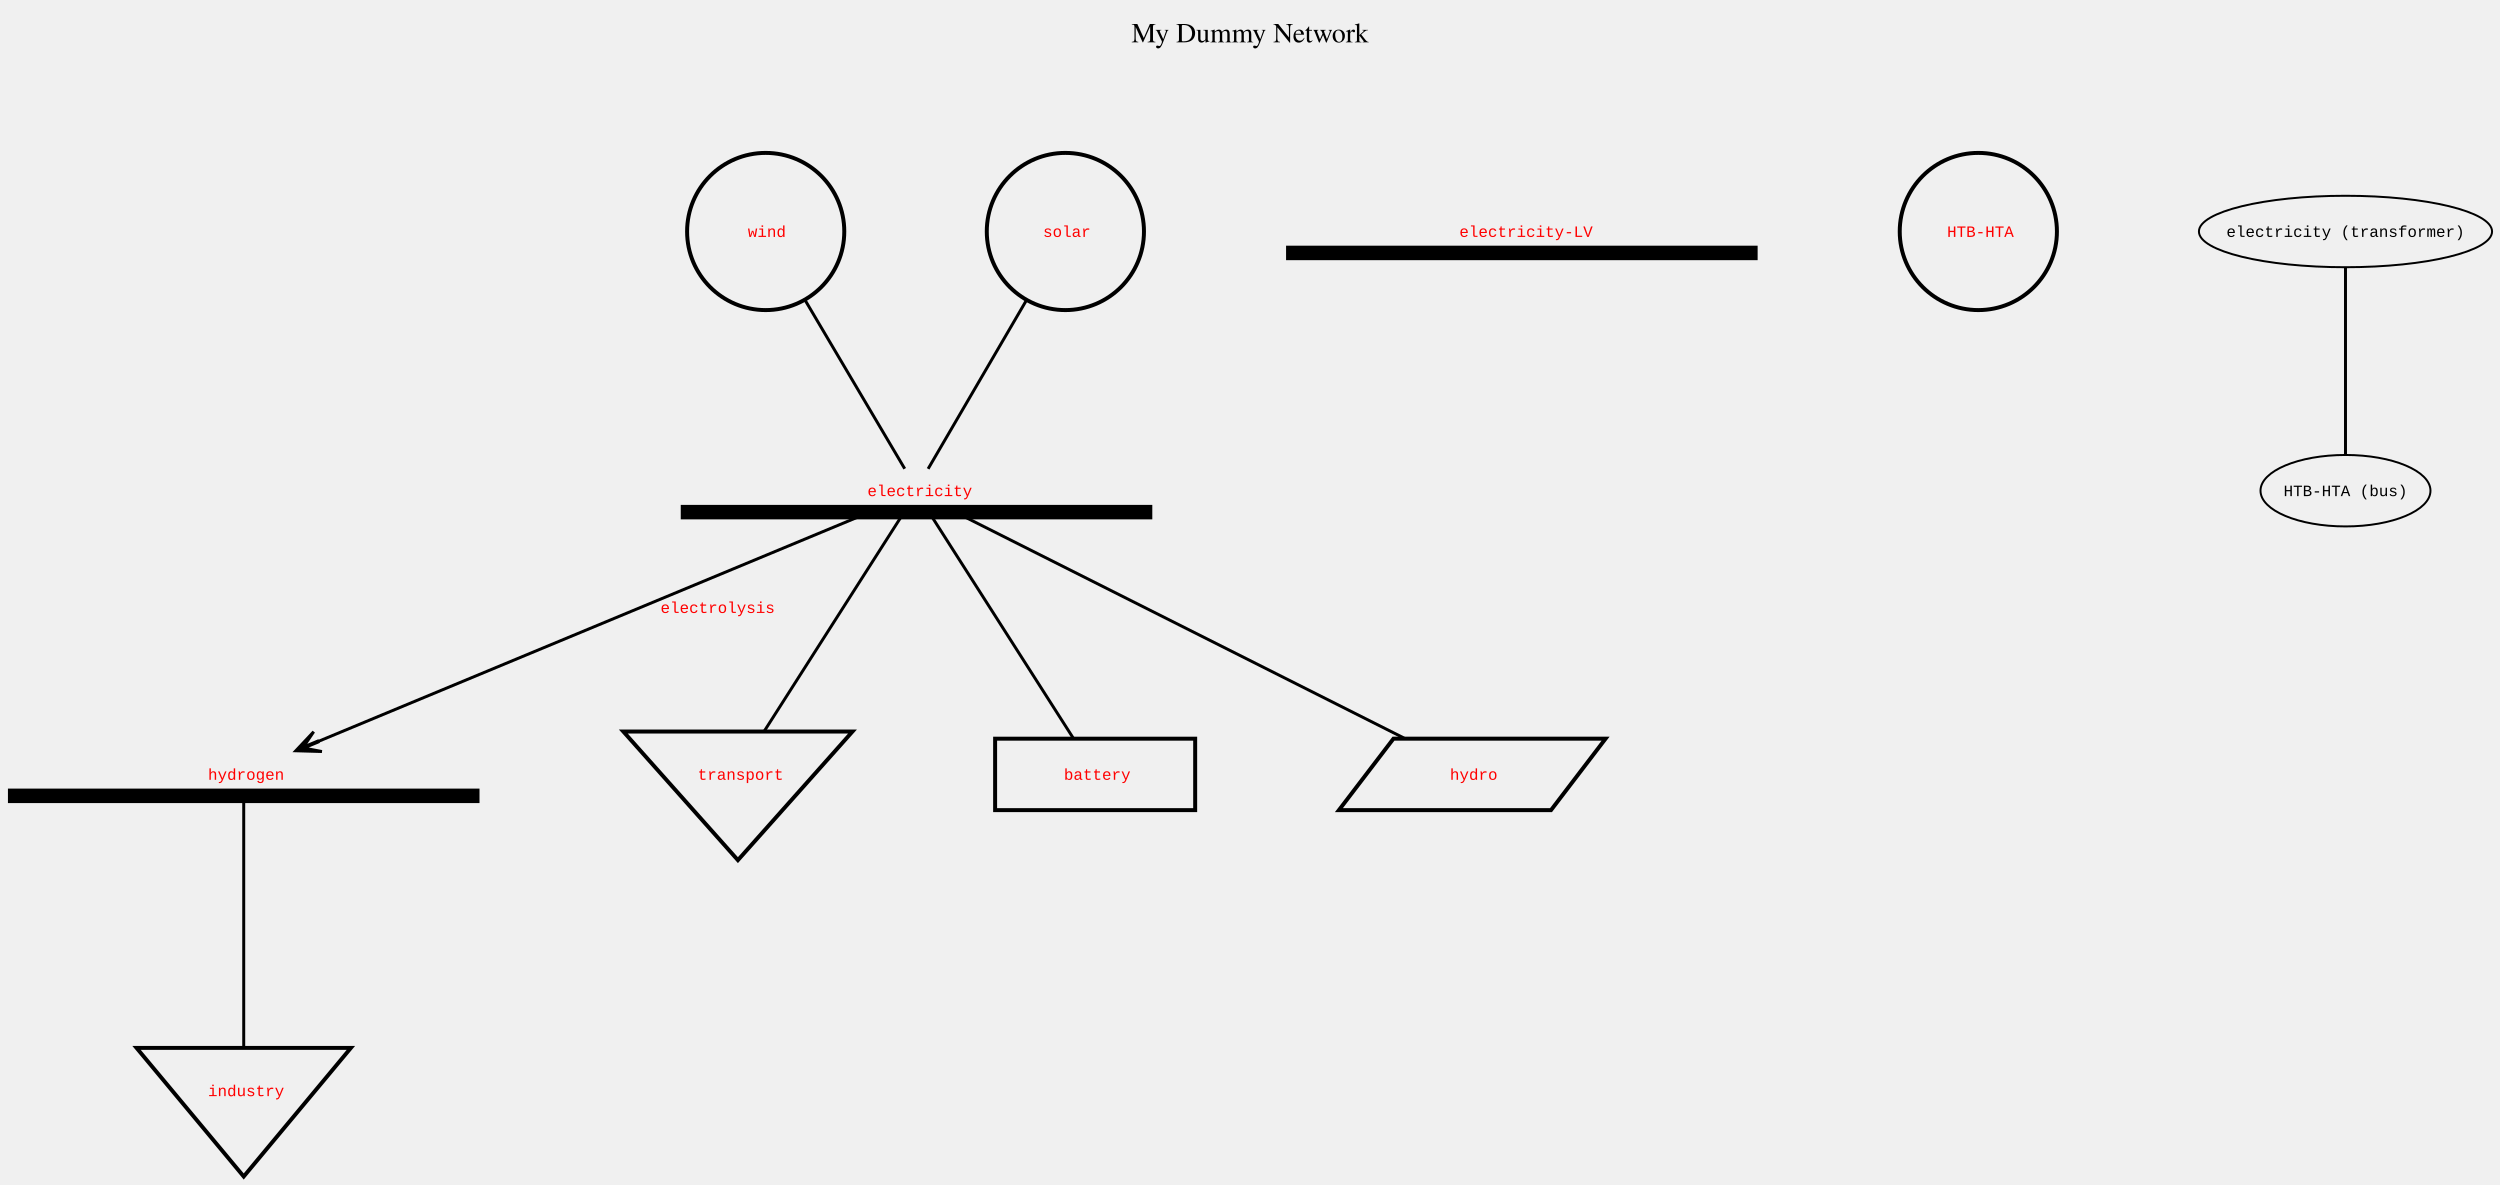
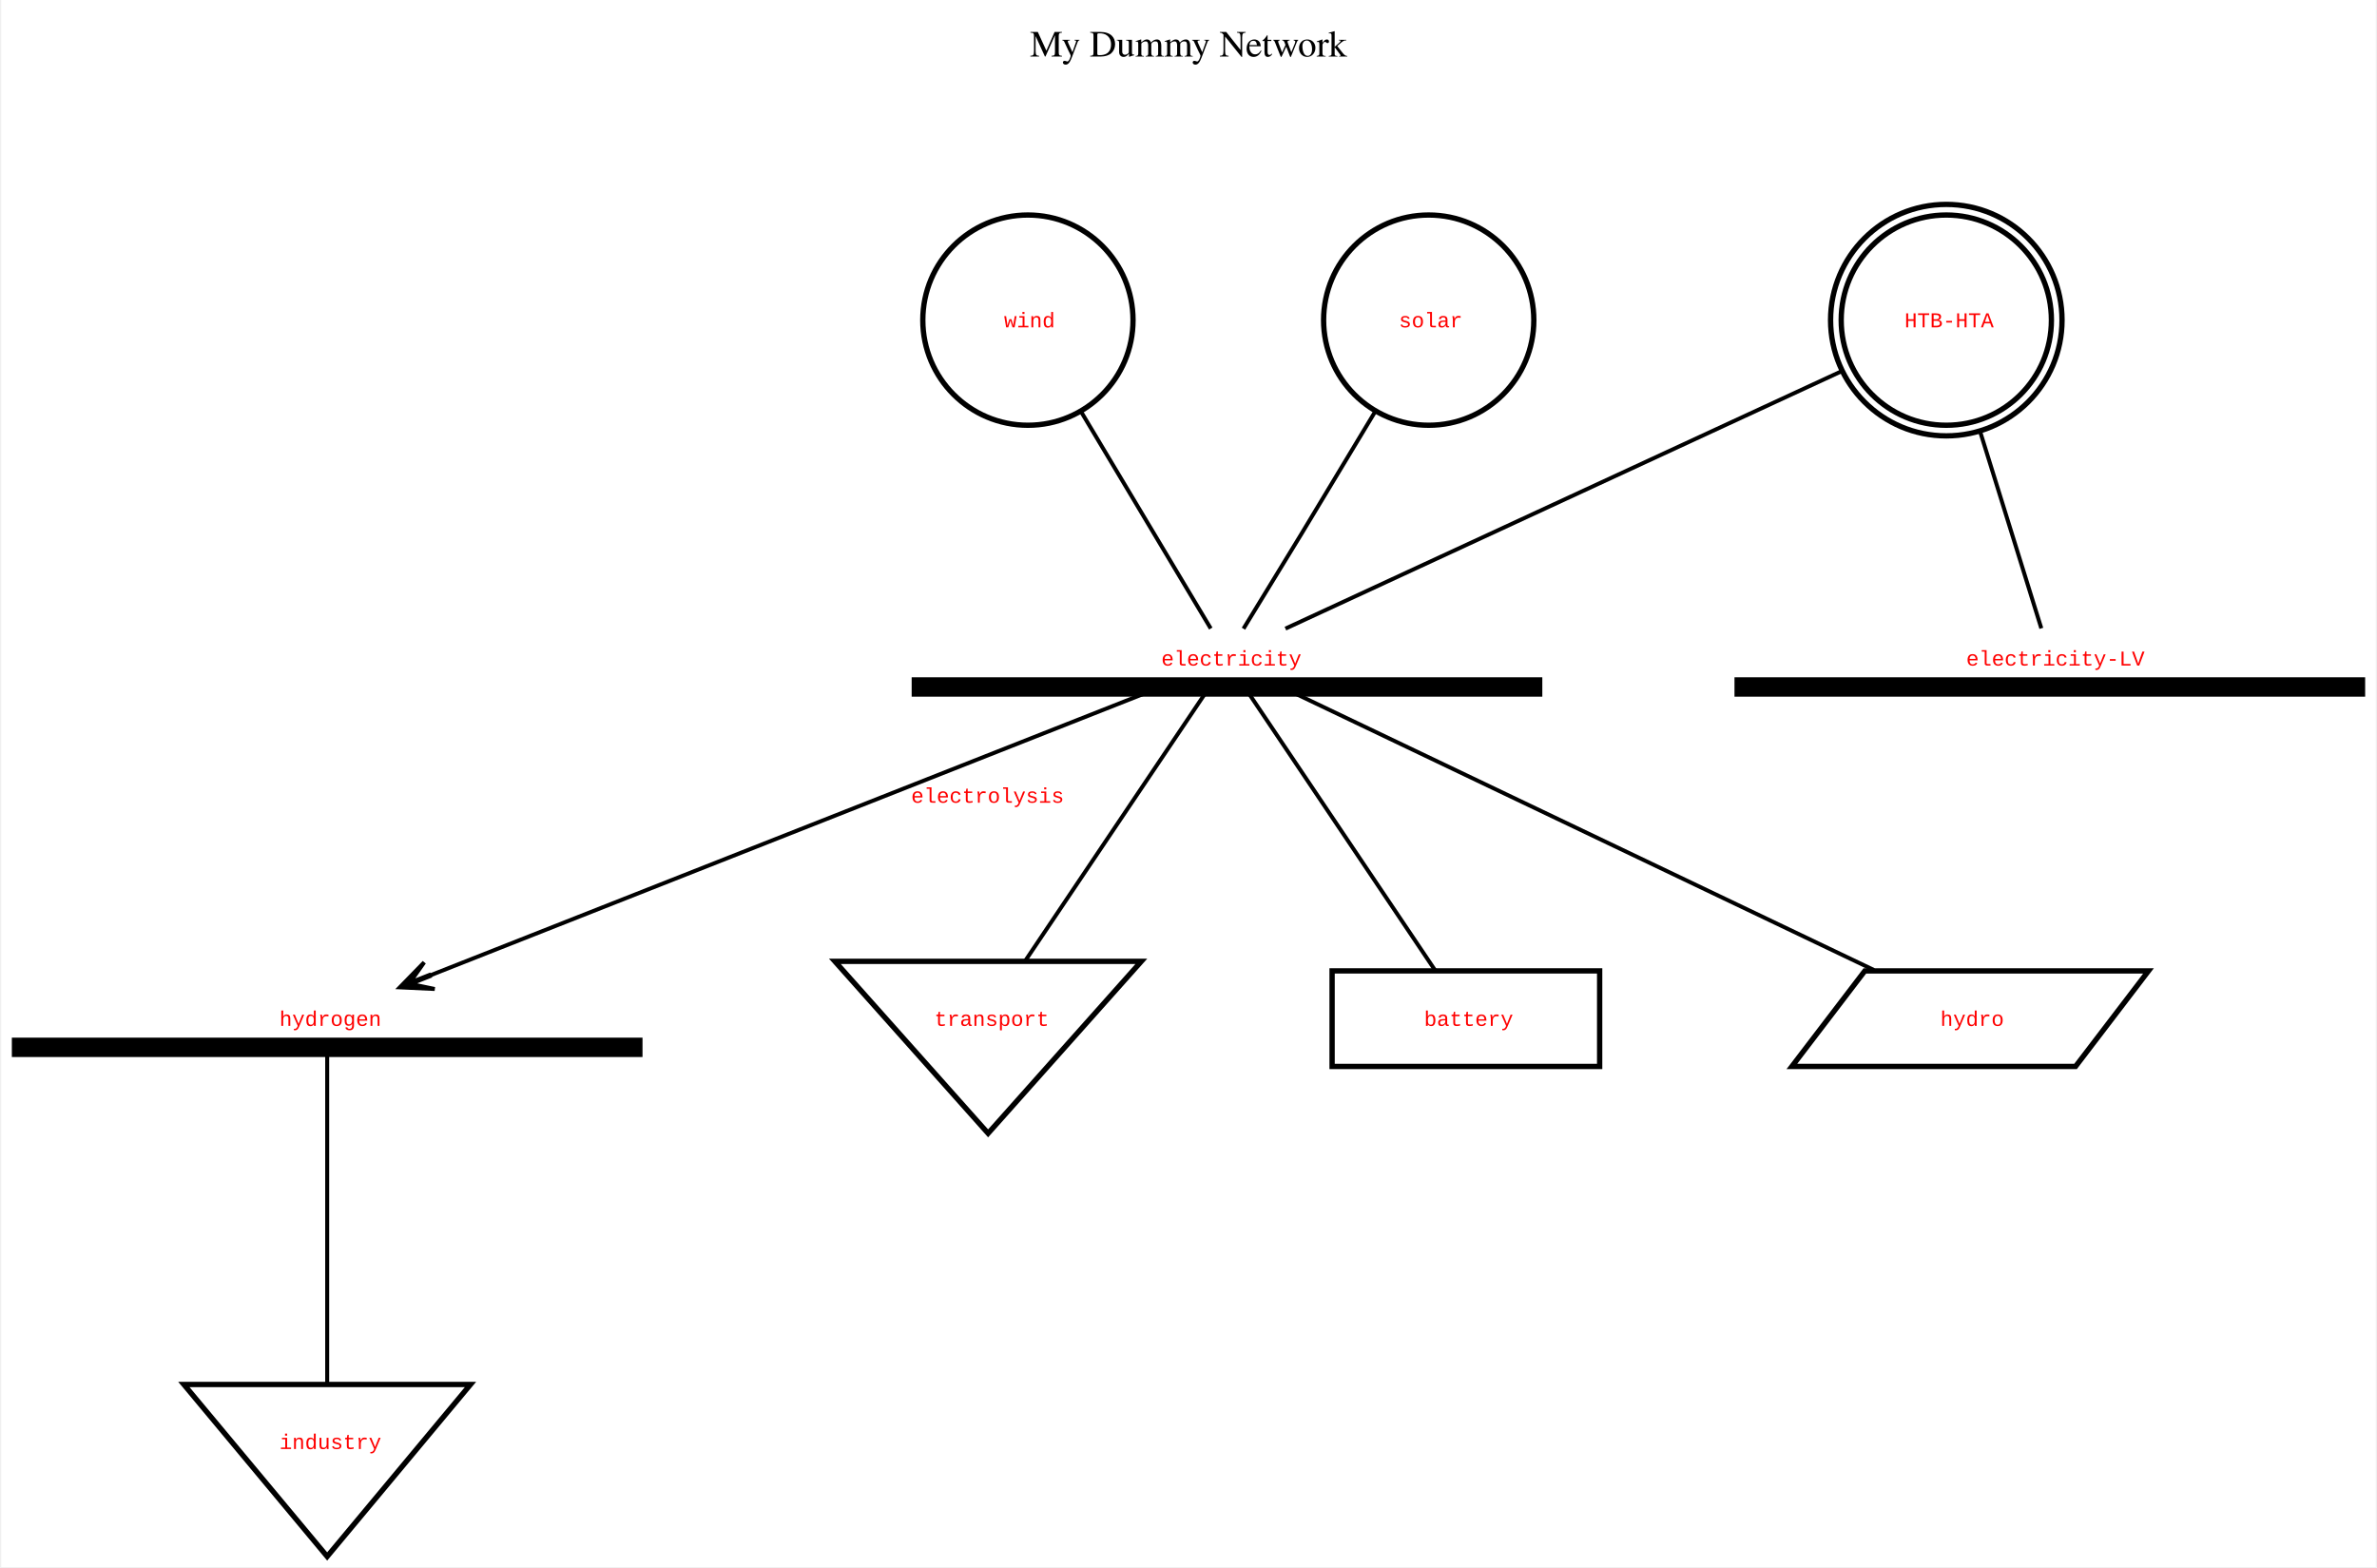
- <svg xmlns="http://www.w3.org/2000/svg" xmlns:xlink="http://www.w3.org/1999/xlink" width="1260pt" height="597pt" viewBox="0.00 0.00 1259.65 596.75">
-   <g id="graph0" class="graph" transform="scale(1 1) rotate(0) translate(4 592.75)">
+ <svg xmlns="http://www.w3.org/2000/svg" xmlns:xlink="http://www.w3.org/1999/xlink" width="895pt" height="590pt" viewBox="0.00 0.00 894.60 590.35">
+   <g id="graph0" class="graph" transform="scale(1 1) rotate(0) translate(4 586.35)">
    <g id="a_graph0">
-       <a xlink:title="Network: My Dummy Network&#10;Buses: 3 (out of 3)&#10;Generators: 2 (out of 2)&#10;Transformers: 1 (out of 1)&#10;Loads: 2 (out of 2)&#10;Stores: 1 (out of 1)&#10;Storage units: 1 (out of 1)&#10;Links: 1 (out of 1)&#10;Lines: 0 (out of 0)&#10;Snapshots: 1">
-         <text text-anchor="middle" x="625.83" y="-571.45" font-family="Times,serif" font-size="14.00">My Dummy Network</text>
-         <text text-anchor="middle" x="625.83" y="-522.95" font-family="Times,serif" font-size="14.00">           </text>
+       <a xlink:title="Network: My Dummy Network&#10;Buses: 3 (out of 3)&#10;Generators: 2 (out of 2)&#10;Transformers: 2 (out of 1)&#10;Loads: 2 (out of 2)&#10;Stores: 1 (out of 1)&#10;Storage units: 1 (out of 1)&#10;Links: 1 (out of 1)&#10;Lines: 0 (out of 0)&#10;Snapshots: 1">
+         <polygon fill="white" stroke="none" points="-4,4 -4,-586.35 890.6,-586.35 890.6,4 -4,4" />
+         <text text-anchor="middle" x="443.3" y="-565.05" font-family="Times,serif" font-size="14.00">My Dummy Network</text>
+         <text text-anchor="middle" x="443.3" y="-516.55" font-family="Times,serif" font-size="14.00">           </text>
      </a>
    </g>
    <g id="node1" class="node">
      <g id="a_node1">
        <a xlink:title="Bus: electricity&#10;Carrier: AC&#10;Unit: &#10;Generators: 2&#10;Transformers: 1&#10;Loads: 1&#10;Stores: 1&#10;Storage units: 1&#10;Incoming links: 0&#10;Outgoing links: 1&#10;Lines: 0&#10;&#10;Power time series: N/A ">
-           <polygon fill="none" stroke="none" stroke-width="7.3" points="576.6,-356.35 339,-356.35 339,-334.75 576.6,-334.75 576.6,-356.35" />
-           <polyline fill="none" stroke="black" stroke-width="7.3" points="339,-334.75 576.6,-334.75" />
-           <text text-anchor="start" x="433.05" y="-342.82" font-family="Courier New" font-size="8.00" fill="red">electricity</text>
+           <polygon fill="none" stroke="none" stroke-width="7.3" points="576.6,-349.15 339,-349.15 339,-327.55 576.6,-327.55 576.6,-349.15" />
+           <polyline fill="none" stroke="black" stroke-width="7.3" points="339,-327.55 576.6,-327.55" />
+           <text text-anchor="start" x="433.05" y="-335.62" font-family="Courier New" font-size="8.00" fill="red">electricity</text>
        </a>
      </g>
    </g>
    <g id="node2" class="node">
      <g id="a_node2">
        <a xlink:title="Bus: hydrogen&#10;Carrier: AC&#10;Unit: &#10;Generators: 0&#10;Transformers: 0&#10;Loads: 1&#10;Stores: 0&#10;Storage units: 0&#10;Incoming links: 1&#10;Outgoing links: 0&#10;Lines: 0&#10;&#10;Power time series: N/A ">
          <polygon fill="none" stroke="none" stroke-width="7.3" points="237.6,-213.4 0,-213.4 0,-191.8 237.6,-191.8 237.6,-213.4" />
          <polyline fill="none" stroke="black" stroke-width="7.3" points="0,-191.8 237.6,-191.8" />
          <text text-anchor="start" x="100.8" y="-199.88" font-family="Courier New" font-size="8.00" fill="red">hydrogen</text>
        </a>
      </g>
    </g>
-     <g id="edge8" class="edge">
-       <g id="a_edge8">
+     <g id="edge9" class="edge">
+       <g id="a_edge9">
        <a xlink:title="Link: electrolysis&#10;From: electricity (bus0)&#10;To: hydrogen (bus1)&#10;Carrier: &#10;Extendable nominal power: False&#10;Nominal power: 0.00 MW&#10;Efficiency: 1.00&#10;Capital cost: 0.00 currency/MW&#10;Marginal cost: 0.00 currency/MWh&#10;&#10;Optimised nominal power: 0.00 MW&#10;Power time series (p0): N/A MW&#10;Power time series (p1): N/A MW">
-           <path fill="none" stroke="black" stroke-width="1.5" d="M433.15,-334.3C374.2,-309.79 224.83,-247.68 155.36,-218.8" />
-           <polygon fill="black" stroke="black" stroke-width="1.5" points="145.05,-214.51 158.2,-214.13 149,-215.88 156.22,-218.89 156.13,-219.12 156.03,-219.35 148.8,-216.35 154.06,-224.11 145.05,-214.51" />
+           <path fill="none" stroke="black" stroke-width="1.5" d="M431.76,-327.08C372.21,-303.58 225.88,-245.85 156.49,-218.47" />
+           <polygon fill="black" stroke="black" stroke-width="1.5" points="146.16,-214.4 159.31,-213.78 150.14,-215.69 157.42,-218.57 157.33,-218.8 157.23,-219.03 149.95,-216.16 155.34,-223.82 146.16,-214.4" />
        </a>
      </g>
-       <text text-anchor="start" x="328.8" y="-283.95" font-family="Courier New" font-size="8.00" fill="red">electrolysis</text>
+       <text text-anchor="start" x="338.8" y="-283.95" font-family="Courier New" font-size="8.00" fill="red">electrolysis</text>
    </g>
-     <g id="node9" class="node">
-       <g id="a_node9">
+     <g id="node7" class="node">
+       <g id="a_node7">
        <a xlink:title="Load: transport&#10;Bus: electricity&#10;Carrier: &#10;Power set: 0.00 ">
          <polygon fill="none" stroke="black" stroke-width="2" points="367.8,-159.4 425.53,-224.2 310.07,-224.2 367.8,-159.4" />
          <text text-anchor="start" x="347.55" y="-199.88" font-family="Courier New" font-size="8.00" fill="red">transport</text>
        </a>
      </g>
    </g>
-     <g id="edge4" class="edge">
-       <path fill="none" stroke="black" stroke-width="1.5" d="M451.33,-334.41C436.7,-311.5 400.83,-255.32 381.19,-224.57" />
+     <g id="edge5" class="edge">
+       <path fill="none" stroke="black" stroke-width="1.5" d="M451.04,-327.3C436.4,-305.55 401.54,-253.74 381.89,-224.54" />
    </g>
-     <g id="node11" class="node">
-       <g id="a_node11">
+     <g id="node9" class="node">
+       <g id="a_node9">
        <a xlink:title="Store: battery&#10;Bus: electricity&#10;Carrier: &#10;Extendable nominal energy: False&#10;Nominal energy: 0.00 h&#10;Power set: 0.00 &#10;Cyclic energy: False&#10;Capital cost: 0.00 currency/&#10;Marginal cost: 0.00 currency/h&#10;&#10;Optimised nominal energy: 0.00 h&#10;Energy time series: N/A h&#10;Power time series: N/A ">
          <polygon fill="none" stroke="black" stroke-width="2" points="598.2,-220.6 497.4,-220.6 497.4,-184.6 598.2,-184.6 598.2,-220.6" />
          <text text-anchor="start" x="532.05" y="-199.88" font-family="Courier New" font-size="8.00" fill="red">battery</text>
        </a>
      </g>
    </g>
-     <g id="edge6" class="edge">
-       <path fill="none" stroke="black" stroke-width="1.5" d="M464.27,-334.41C479.51,-310.55 517.77,-250.62 536.76,-220.89" />
+     <g id="edge7" class="edge">
+       <path fill="none" stroke="black" stroke-width="1.5" d="M464.56,-327.3C479.85,-304.58 517.22,-249.05 536.25,-220.76" />
    </g>
-     <g id="node12" class="node">
-       <g id="a_node12">
+     <g id="node10" class="node">
+       <g id="a_node10">
        <a xlink:title="Storage unit: hydro&#10;Bus: electricity&#10;Carrier: &#10;Extendable nominal power: False&#10;Nominal power: 0.00 &#10;Power set: 0.00 &#10;Charge cyclic state: False&#10;Capital cost: 0.00 currency/&#10;Marginal cost: 0.00 currency/h&#10;&#10;Optimised nominal power: 0.00 &#10;Power time series: N/A ">
          <polygon fill="none" stroke="black" stroke-width="2" points="804.98,-220.6 698.11,-220.6 670.62,-184.6 777.49,-184.6 804.98,-220.6" />
          <text text-anchor="start" x="726.55" y="-199.88" font-family="Courier New" font-size="8.00" fill="red">hydro</text>
        </a>
      </g>
    </g>
-     <g id="edge7" class="edge">
-       <path fill="none" stroke="black" stroke-width="1.5" d="M477.94,-334.41C525.34,-310.55 644.39,-250.62 703.46,-220.89" />
+     <g id="edge8" class="edge">
+       <path fill="none" stroke="black" stroke-width="1.5" d="M479.31,-327.08C527.07,-304.26 642.43,-249.15 701.55,-220.92" />
    </g>
-     <g id="node10" class="node">
-       <g id="a_node10">
+     <g id="node8" class="node">
+       <g id="a_node8">
        <a xlink:title="Load: industry&#10;Bus: hydrogen&#10;Carrier: &#10;Power set: 0.00 ">
          <polygon fill="none" stroke="black" stroke-width="2" points="118.8,0 172.8,-64.8 64.8,-64.8 118.8,0" />
          <text text-anchor="start" x="100.8" y="-40.48" font-family="Courier New" font-size="8.00" fill="red">industry</text>
        </a>
      </g>
    </g>
-     <g id="edge5" class="edge">
+     <g id="edge6" class="edge">
      <path fill="none" stroke="black" stroke-width="1.5" d="M118.8,-191.75C118.8,-166.58 118.8,-99.45 118.8,-65.09" />
    </g>
    <g id="node3" class="node">
      <g id="a_node3">
-         <a xlink:title="Bus: electricity-LV&#10;Carrier: AC&#10;Unit: &#10;Generators: 0&#10;Transformers: 0&#10;Loads: 0&#10;Stores: 0&#10;Storage units: 0&#10;Incoming links: 0&#10;Outgoing links: 0&#10;Lines: 0&#10;&#10;Power time series: N/A ">
-           <polygon fill="none" stroke="none" stroke-width="7.3" points="881.6,-486.95 644,-486.95 644,-465.35 881.6,-465.35 881.6,-486.95" />
-           <polyline fill="none" stroke="black" stroke-width="7.3" points="644,-465.35 881.6,-465.35" />
-           <text text-anchor="start" x="731.3" y="-473.42" font-family="Courier New" font-size="8.00" fill="red">electricity-LV</text>
+         <a xlink:title="Bus: electricity-LV&#10;Carrier: AC&#10;Unit: &#10;Generators: 0&#10;Transformers: 1&#10;Loads: 0&#10;Stores: 0&#10;Storage units: 0&#10;Incoming links: 0&#10;Outgoing links: 0&#10;Lines: 0&#10;&#10;Power time series: N/A ">
+           <polygon fill="none" stroke="none" stroke-width="7.3" points="886.6,-349.15 649,-349.15 649,-327.55 886.6,-327.55 886.6,-349.15" />
+           <polyline fill="none" stroke="black" stroke-width="7.3" points="649,-327.55 886.6,-327.55" />
+           <text text-anchor="start" x="736.3" y="-335.62" font-family="Courier New" font-size="8.00" fill="red">electricity-LV</text>
        </a>
      </g>
    </g>
    <g id="node4" class="node">
      <g id="a_node4">
        <a xlink:title="Generator: wind&#10;Bus: electricity&#10;Carrier: &#10;Extendable nominal power: False&#10;Nominal power: 0.00 &#10;Power set: 0.00 &#10;Efficiency: 1.00&#10;Capital cost: 0.00 currency/&#10;Marginal cost: 0.00 currency/h&#10;&#10;Optimised nominal power: 0.00 &#10;Power time series: N/A ">
-           <ellipse fill="none" stroke="black" stroke-width="2" cx="381.8" cy="-476.15" rx="39.6" ry="39.6" />
-           <text text-anchor="start" x="372.8" y="-473.42" font-family="Courier New" font-size="8.00" fill="red">wind</text>
+           <ellipse fill="none" stroke="black" stroke-width="2" cx="382.8" cy="-465.75" rx="39.6" ry="39.6" />
+           <text text-anchor="start" x="373.8" y="-463.03" font-family="Courier New" font-size="8.00" fill="red">wind</text>
        </a>
      </g>
    </g>
    <g id="edge1" class="edge">
-       <path fill="none" stroke="black" stroke-width="1.5" d="M401.57,-441.7C418.28,-413.42 441.16,-374.7 451.85,-356.62" />
+       <path fill="none" stroke="black" stroke-width="1.5" d="M402.9,-431.15C419.21,-403.87 441.17,-367.15 451.69,-349.57" />
    </g>
    <g id="node5" class="node">
      <g id="a_node5">
        <a xlink:title="Generator: solar&#10;Bus: electricity&#10;Carrier: &#10;Extendable nominal power: False&#10;Nominal power: 0.00 &#10;Power set: 0.00 &#10;Efficiency: 1.00&#10;Capital cost: 0.00 currency/&#10;Marginal cost: 0.00 currency/h&#10;&#10;Optimised nominal power: 0.00 &#10;Power time series: N/A ">
-           <ellipse fill="none" stroke="black" stroke-width="2" cx="532.8" cy="-476.15" rx="39.6" ry="39.6" />
-           <text text-anchor="start" x="521.55" y="-473.42" font-family="Courier New" font-size="8.00" fill="red">solar</text>
+           <ellipse fill="none" stroke="black" stroke-width="2" cx="533.8" cy="-465.75" rx="39.6" ry="39.6" />
+           <text text-anchor="start" x="522.55" y="-463.03" font-family="Courier New" font-size="8.00" fill="red">solar</text>
        </a>
      </g>
    </g>
    <g id="edge2" class="edge">
-       <path fill="none" stroke="black" stroke-width="1.5" d="M513.09,-441.36C496.6,-413.08 474.13,-374.55 463.64,-356.57" />
+       <path fill="none" stroke="black" stroke-width="1.5" d="M513.72,-431.45C500.57,-409.64 485.8,-385.15 485.8,-385.15 485.8,-385.15 472.26,-363.01 464.01,-349.51" />
    </g>
    <g id="node6" class="node">
      <g id="a_node6">
-         <a xlink:title="Transformer: HTB-HTA&#10;Bus0: electricity&#10;Bus1: electricity-LV&#10;Extendable nominal power: False&#10;Nominal power: 0.00 MW&#10;Capital cost: 0.00 ">
-           <ellipse fill="none" stroke="black" stroke-width="2" cx="992.8" cy="-476.15" rx="39.6" ry="39.6" />
-           <text text-anchor="start" x="977.05" y="-473.42" font-family="Courier New" font-size="8.00" fill="red">HTB-HTA</text>
+         <a xlink:title="Transformer: HTB-HTA&#10;Bus0: electricity-LV&#10;Bus1: electricity&#10;Extendable nominal power: False&#10;Nominal power: 0.00 MW&#10;Capital cost: 0.00 ">
+           <ellipse fill="none" stroke="black" stroke-width="2" cx="728.8" cy="-465.75" rx="39.6" ry="39.6" />
+           <ellipse fill="none" stroke="black" stroke-width="2" cx="728.8" cy="-465.75" rx="43.6" ry="43.6" />
+           <text text-anchor="start" x="713.05" y="-463.03" font-family="Courier New" font-size="8.00" fill="red">HTB-HTA</text>
        </a>
      </g>
    </g>
-     <g id="node7" class="node">
-       <ellipse fill="none" stroke="black" cx="1177.8" cy="-476.15" rx="73.85" ry="18" />
-       <text text-anchor="middle" x="1177.8" y="-473.42" font-family="Courier New" font-size="8.00">electricity (transformer)</text>
-     </g>
-     <g id="node8" class="node">
-       <ellipse fill="none" stroke="black" cx="1177.8" cy="-345.55" rx="42.82" ry="18" />
-       <text text-anchor="middle" x="1177.8" y="-342.82" font-family="Courier New" font-size="8.00">HTB-HTA (bus)</text>
+     <g id="edge4" class="edge">
+       <path fill="none" stroke="black" stroke-width="1.5" d="M689.39,-446.52C631.56,-419.75 525.59,-370.72 479.82,-349.54" />
    </g>
    <g id="edge3" class="edge">
-       <path fill="none" stroke="black" stroke-width="1.5" d="M1177.8,-457.81C1177.8,-433.26 1177.8,-388.65 1177.8,-364.03" />
+       <path fill="none" stroke="black" stroke-width="1.5" d="M741.57,-423.69C749.7,-397.55 759.61,-365.68 764.6,-349.64" />
    </g>
  </g>
</svg>
